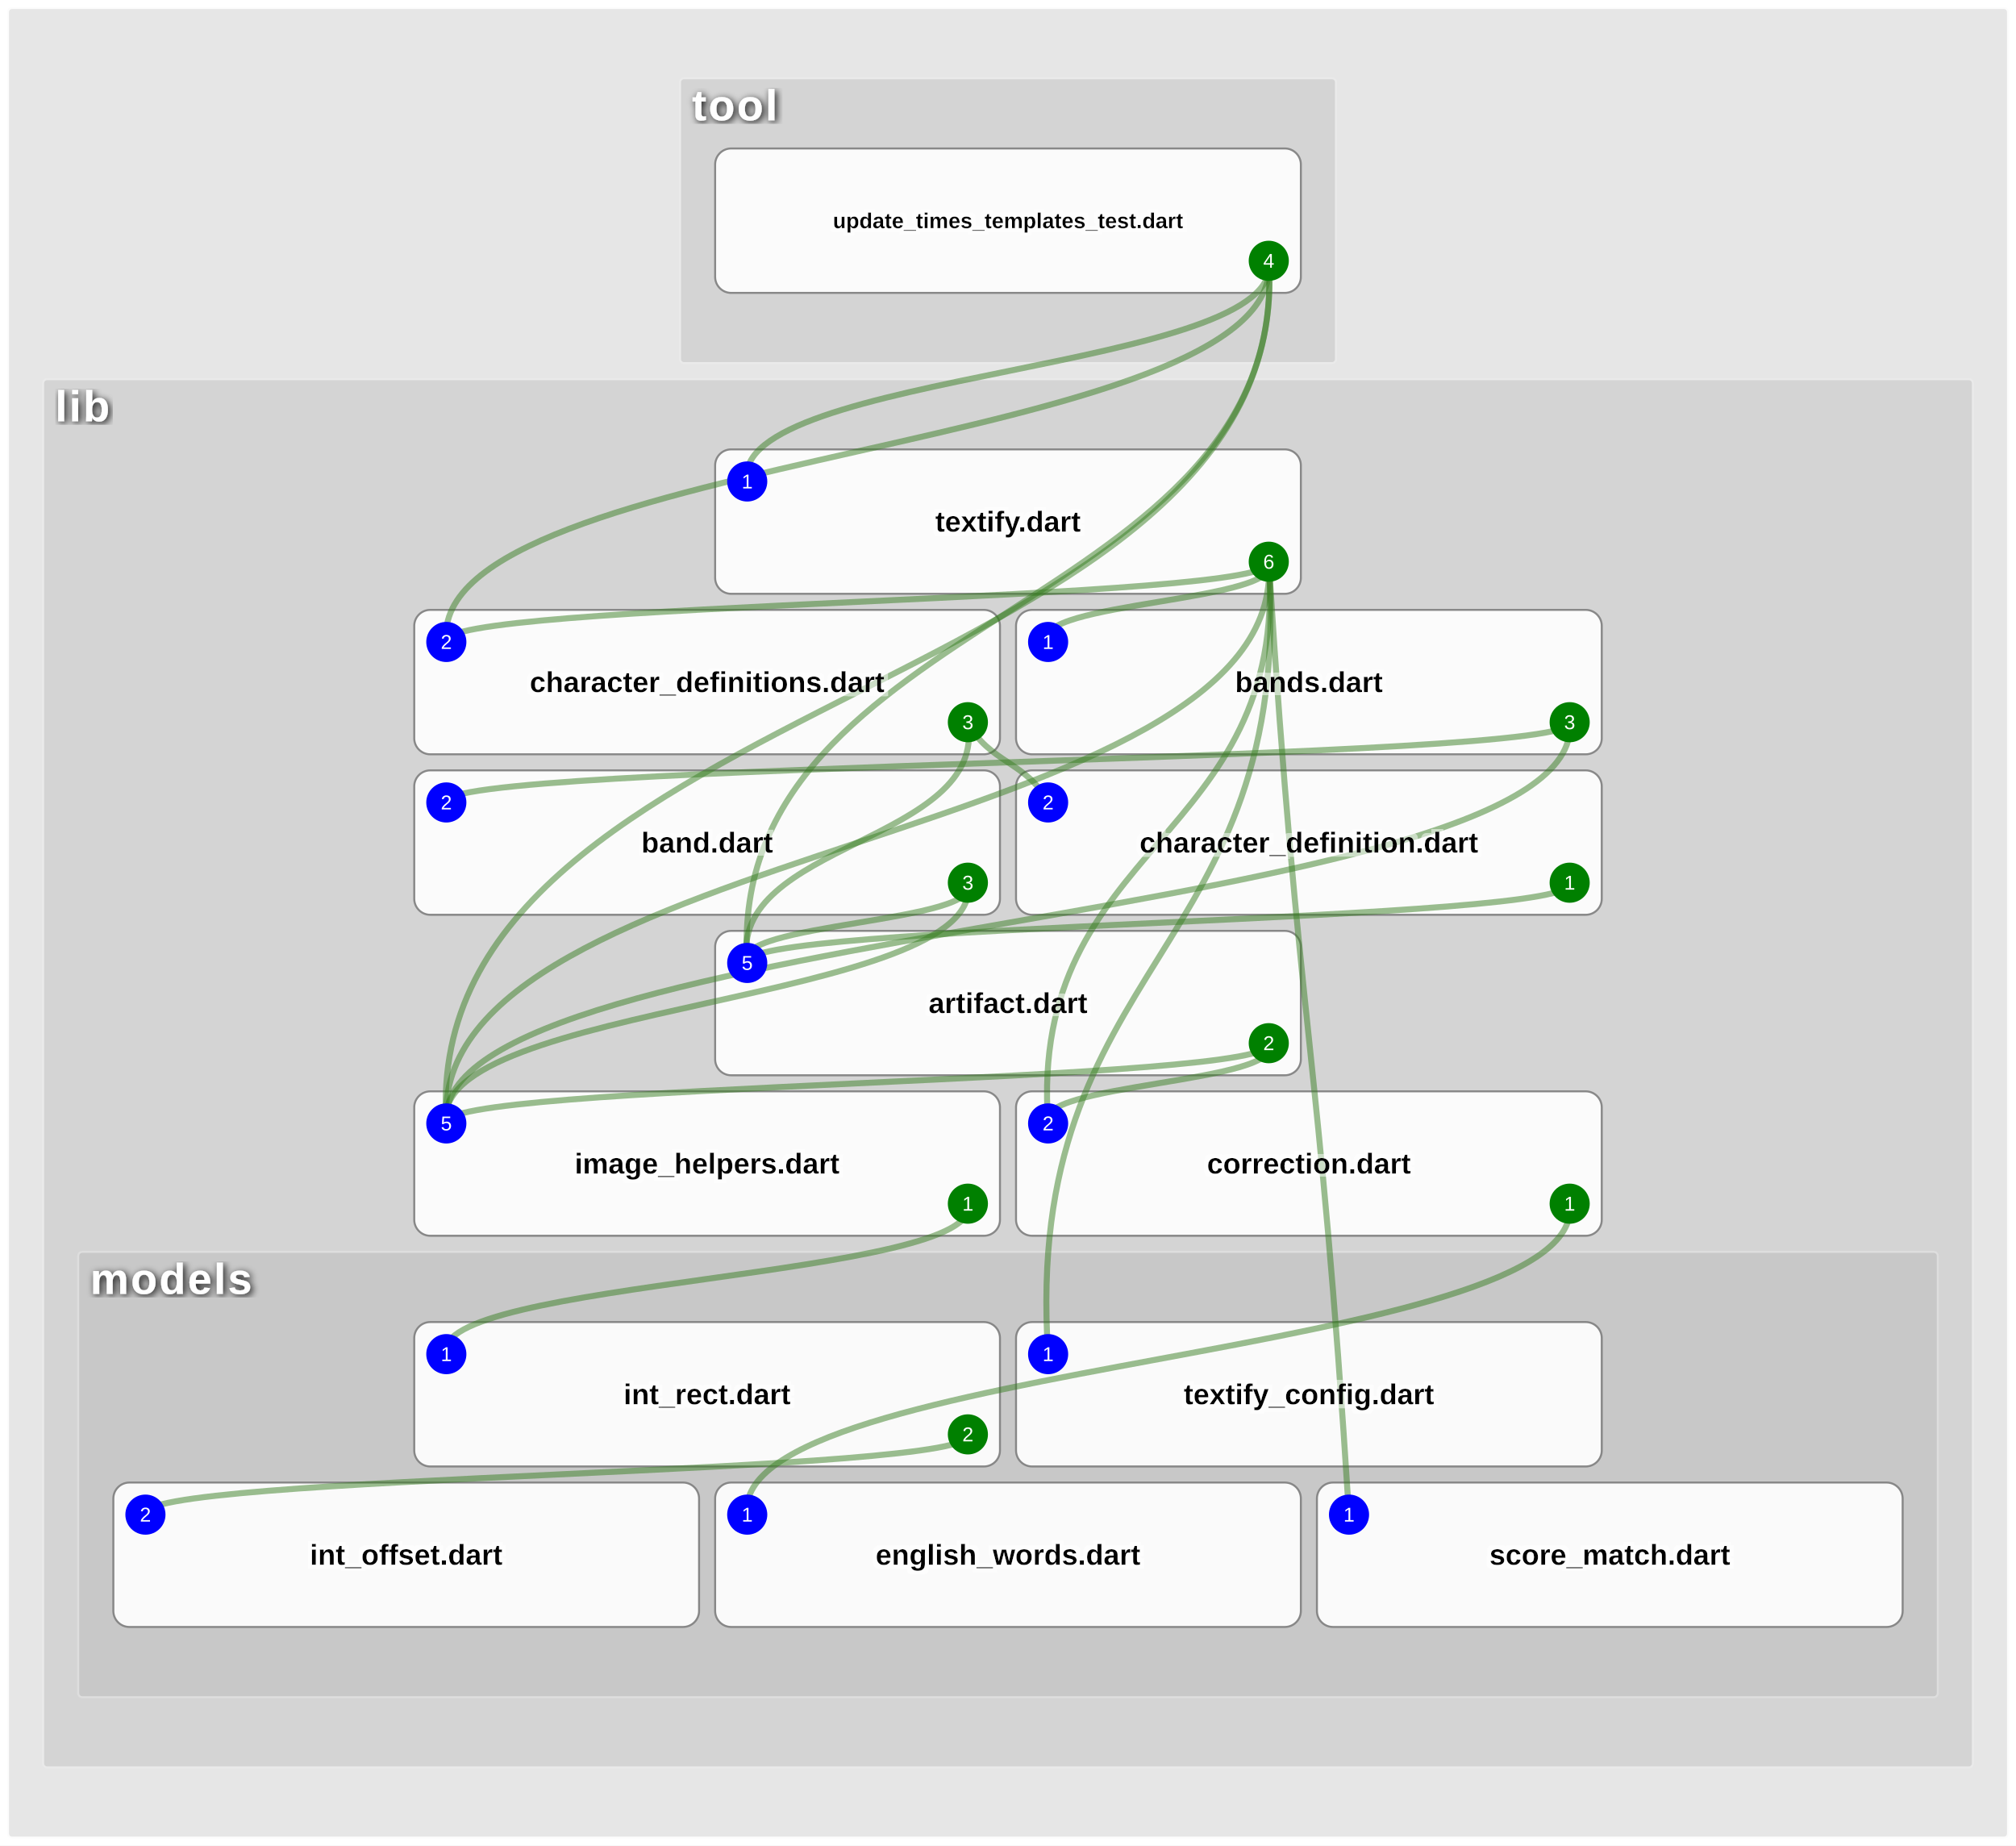
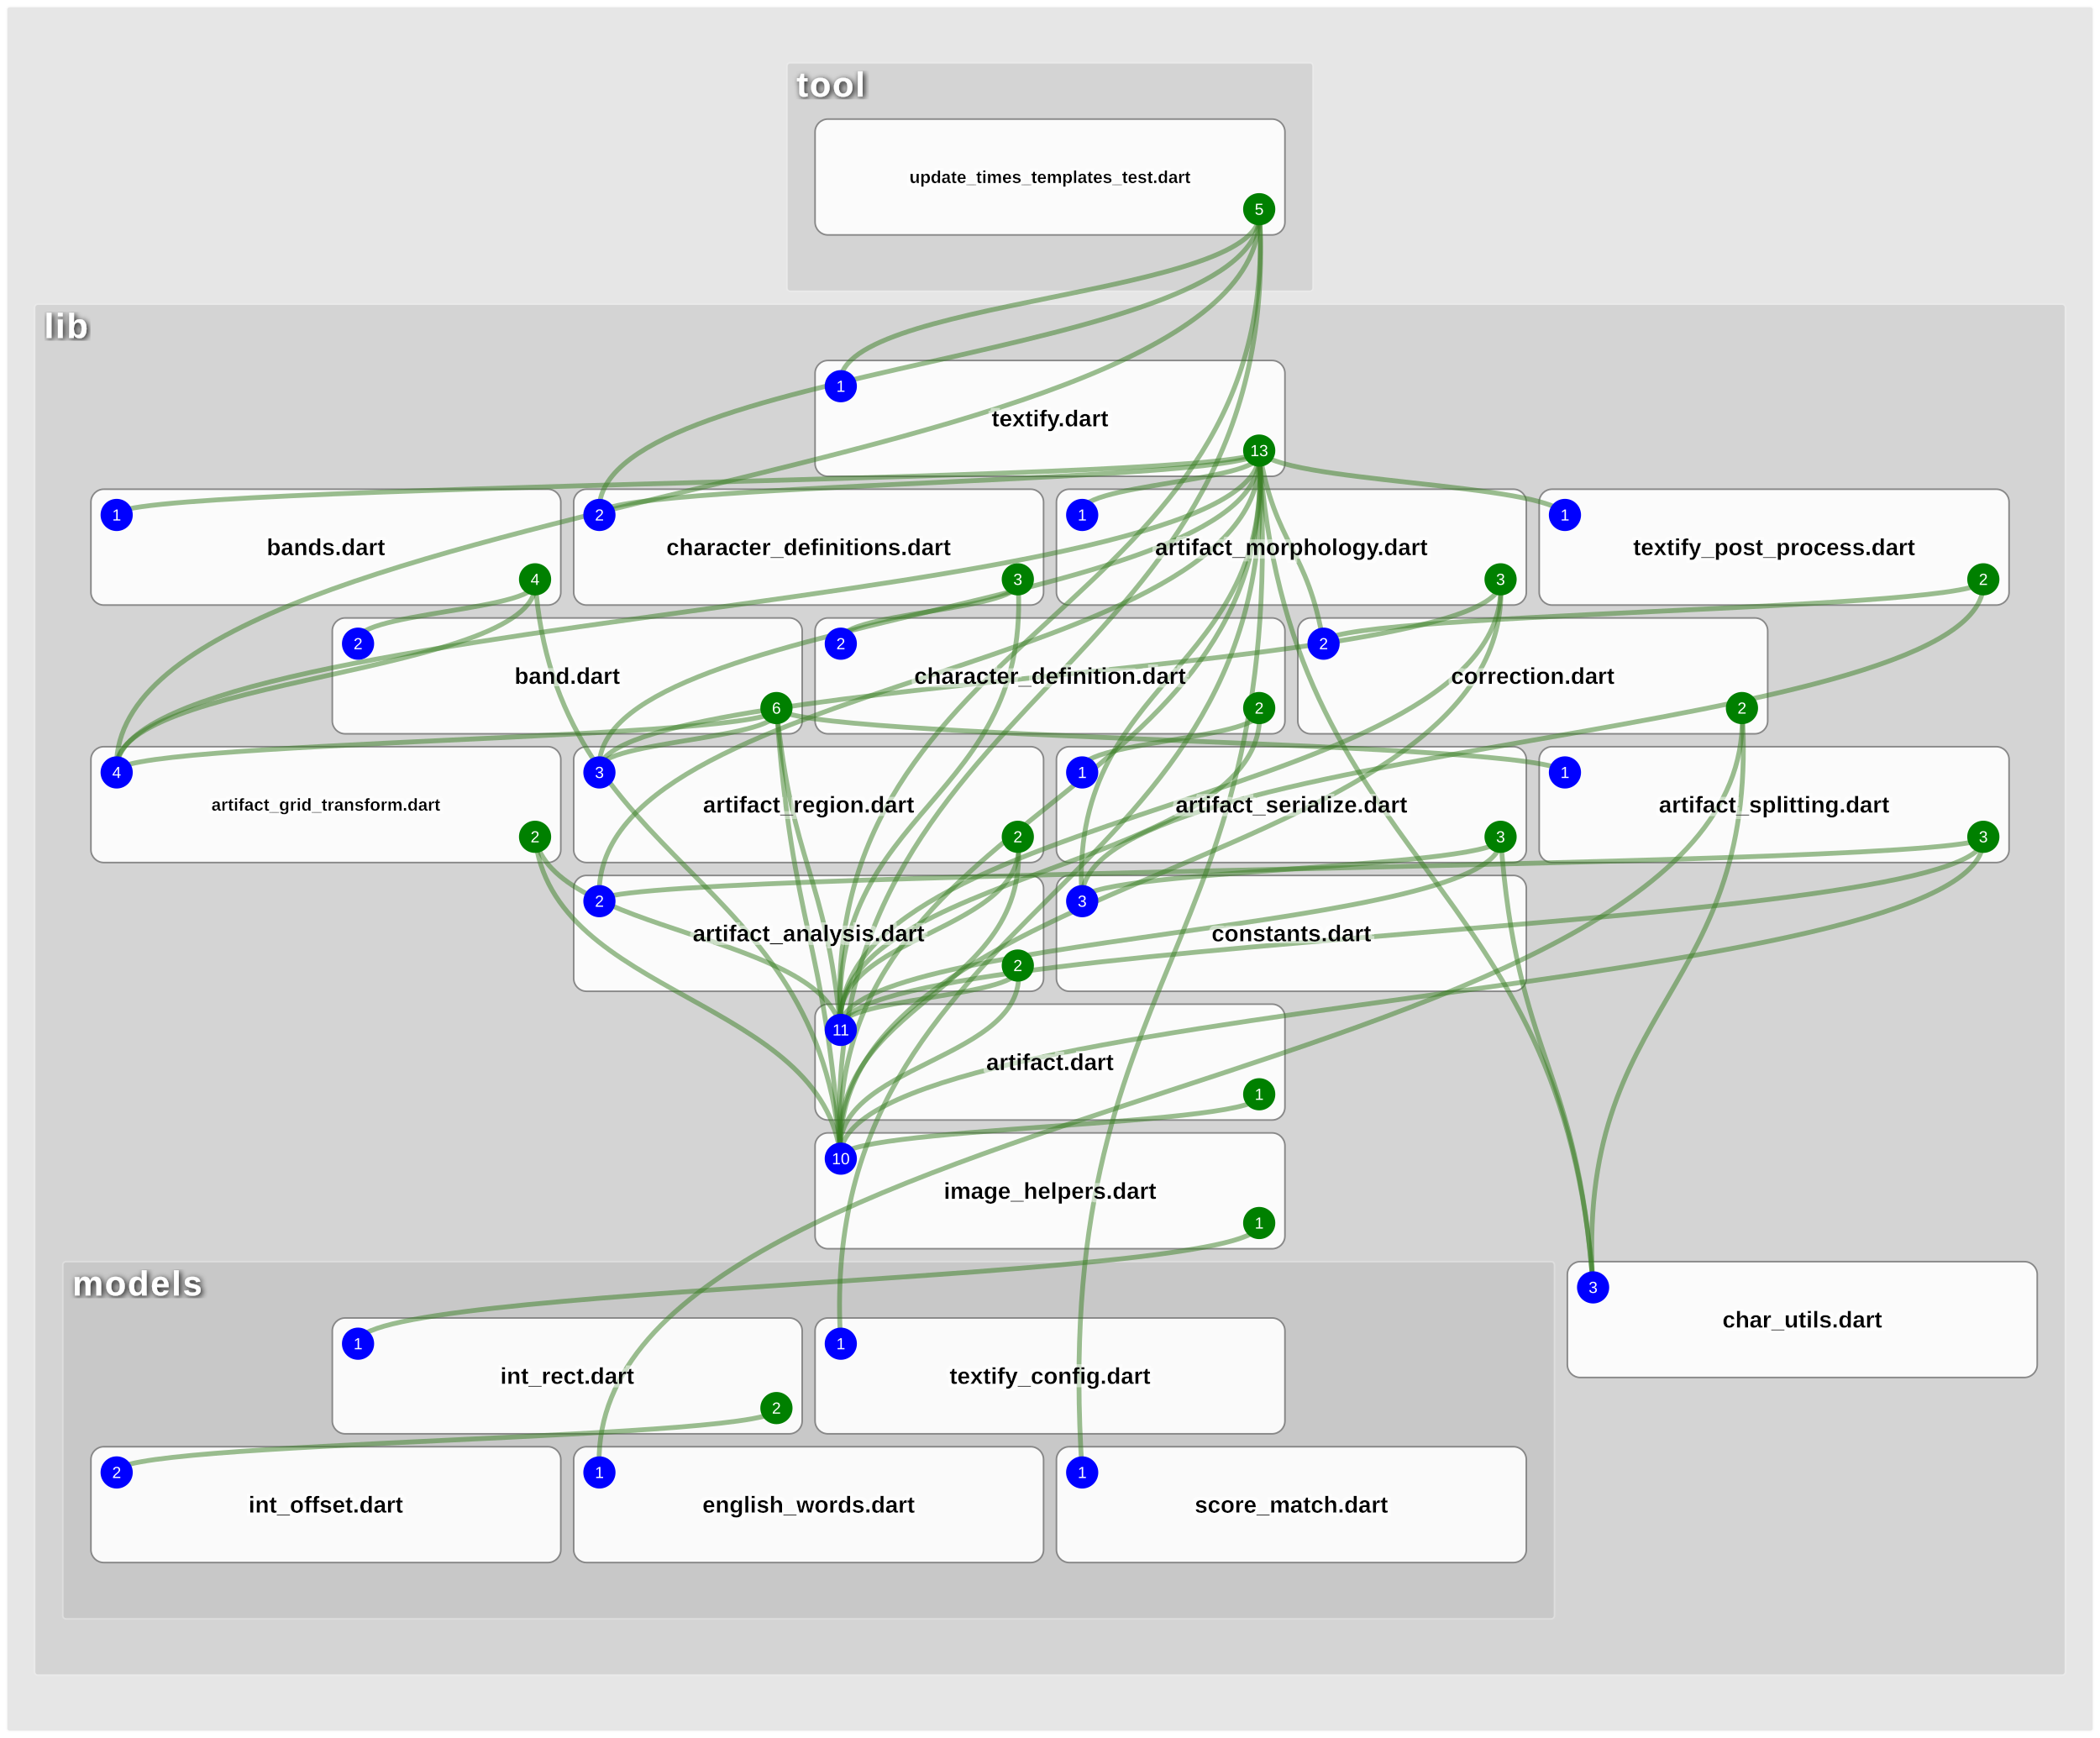
- <svg xmlns="http://www.w3.org/2000/svg" width="1005" height="920" font-family="Arial, Helvetica, sans-serif">
+ <svg xmlns="http://www.w3.org/2000/svg" width="1305" height="1080" font-family="Arial, Helvetica, sans-serif">
  <style>
    .layerRectangle {
      stroke: black;
      stroke-dasharray: 5,5;
      fill: url('#layers')
    }
    .layerText {
      fill: purple;
      font-size: 150%;
      filter: url(#outlineWhite);
    }
    .nodeFolder {
      fill: #aaaaaa;
      opacity: 0.3;
      stroke: whitesmoke;
    }
    .nodeFile {
      fill: #ffffff;
      opacity: 0.9;
      stroke: gray;
    }
    .nodeFileOrphan {
      fill: #ff6b6b !important;
      opacity: 0.9;
      stroke: gray;
    }
    .folderName {
      font-size: 180%;
      fill : white;
      font-weight: bolder;
      text-anchor: start;
      letter-spacing : 1px;
      dominant-baseline: hanging;
      filter: url(#shadow);
    }
    .nodeName {
      fill : black;
      font-weight: bold;
      text-anchor: middle;
      dominant-baseline: central;
      filter: url(#outlineWhite);
    }
    .line {
      fill : none;
      stroke: #377E22;
      stroke-width: 3;
      opacity: 0.5;
    }
    .line:hover {
      stroke-width: 6;
      opacity: 1;
    }
    .lineOrange {
      fill : none;
      stroke: #F09235;
      stroke-width: 8;
      opacity: 0.5;
    }
    .lineOrange:hover {
      stroke-width: 13;
      opacity: 1;
    }
    .lineRed {
      fill : none;
      stroke: #EB4132;
      stroke-width: 8;
      opacity: 0.5;
    }
    .lineRed:hover {
      stroke-width: 13;
      opacity: 1;
    }
</style>
  <defs id="idSvgDef">
    <linearGradient id="layers" gradientTransform="rotate(90)">
      <stop offset="0%" stop-color="#691872" stop-opacity="0.1" />
      <stop offset="100%" stop-color="#691872" stop-opacity="0.3" />
    </linearGradient>
    <filter id="shadow">
      <feGaussianBlur in="SourceAlpha" stdDeviation="2" />
      <feOffset dx="1" dy="1" result="offsetblur" />
      <feFlood flood-color="black" />
      <feComposite in2="offsetblur" operator="in" />
      <feMerge>
        <feMergeNode />
        <feMergeNode in="SourceGraphic" />
      </feMerge>
    </filter>
    <filter id="outlineWhite">
      <feMorphology in="SourceAlpha" result="DILATED" operator="dilate" radius="2" />
      <feFlood flood-color="white" flood-opacity="0.5" result="WHITE" />
      <feComposite in="WHITE" in2="DILATED" operator="in" result="OUTLINE" />
      <feMerge>
        <feMergeNode in="OUTLINE" />
        <feMergeNode in="SourceGraphic" />
      </feMerge>
    </filter>
    <filter id="outlineBlack">
      <feMorphology in="SourceAlpha" result="DILATED" operator="dilate" radius="2" />
      <feFlood flood-color="black" flood-opacity="0.5" result="BLACK" />
      <feComposite in="BLACK" in2="DILATED" operator="in" result="OUTLINE" />
      <feMerge>
        <feMergeNode in="OUTLINE" />
        <feMergeNode in="SourceGraphic" />
      </feMerge>
    </filter>
    <marker id="lineEnd" viewBox="0 -5 30 10" refX="12" orient="auto">
      <path d="M0,-16L32,0L0,16" fill="#3058FF" opacity="0.67" />
    </marker>
    <marker id="lineStart" viewBox="0 -4 8 8" refX="4" orient="auto">
      <circle cx="4" r="4" fill="#377E22" />
    </marker>
  </defs>
  <rect width="100%" height="100%" fill="white" />
  <g id="Node_">
-     <rect x="4" y="4" width="997" height="912" rx="2" ry="2" class="nodeFolder" />
+     <rect x="4" y="4" width="1297" height="1072" rx="2" ry="2" class="nodeFolder" />
    <g id="Node_lib">
-       <rect x="21.5" y="189" width="962" height="692" rx="2" ry="2" class="nodeFolder" />
+       <rect x="21.5" y="189" width="1262" height="852" rx="2" ry="2" class="nodeFolder" />
      <g id="Node_textify.dart">
-         <rect x="356.5" y="224" width="292" height="72" rx="8" ry="8" class="nodeFile" />
+         <rect x="506.5" y="224" width="292" height="72" rx="8" ry="8" class="nodeFile" />
+       </g>
+       <g id="Node_bands.dart">
+         <rect x="56.5" y="304" width="292" height="72" rx="8" ry="8" class="nodeFile" />
      </g>
      <g id="Node_character_definitions.dart">
-         <rect x="206.5" y="304" width="292" height="72" rx="8" ry="8" class="nodeFile" />
-       </g>
-       <g id="Node_bands.dart">
-         <rect x="506.5" y="304" width="292" height="72" rx="8" ry="8" class="nodeFile" />
+         <rect x="356.5" y="304" width="292" height="72" rx="8" ry="8" class="nodeFile" />
+       </g>
+       <g id="Node_artifact_morphology.dart">
+         <rect x="656.5" y="304" width="292" height="72" rx="8" ry="8" class="nodeFile" />
+       </g>
+       <g id="Node_textify_post_process.dart">
+         <rect x="956.5" y="304" width="292" height="72" rx="8" ry="8" class="nodeFile" />
      </g>
      <g id="Node_band.dart">
        <rect x="206.5" y="384" width="292" height="72" rx="8" ry="8" class="nodeFile" />
      </g>
      <g id="Node_character_definition.dart">
        <rect x="506.5" y="384" width="292" height="72" rx="8" ry="8" class="nodeFile" />
      </g>
+       <g id="Node_correction.dart">
+         <rect x="806.5" y="384" width="292" height="72" rx="8" ry="8" class="nodeFile" />
+       </g>
+       <g id="Node_artifact_grid_transform.dart">
+         <rect x="56.5" y="464" width="292" height="72" rx="8" ry="8" class="nodeFile" />
+       </g>
+       <g id="Node_artifact_region.dart">
+         <rect x="356.5" y="464" width="292" height="72" rx="8" ry="8" class="nodeFile" />
+       </g>
+       <g id="Node_artifact_serialize.dart">
+         <rect x="656.5" y="464" width="292" height="72" rx="8" ry="8" class="nodeFile" />
+       </g>
+       <g id="Node_artifact_splitting.dart">
+         <rect x="956.5" y="464" width="292" height="72" rx="8" ry="8" class="nodeFile" />
+       </g>
+       <g id="Node_artifact_analysis.dart">
+         <rect x="356.5" y="544" width="292" height="72" rx="8" ry="8" class="nodeFile" />
+       </g>
+       <g id="Node_constants.dart">
+         <rect x="656.5" y="544" width="292" height="72" rx="8" ry="8" class="nodeFile" />
+       </g>
      <g id="Node_artifact.dart">
-         <rect x="356.5" y="464" width="292" height="72" rx="8" ry="8" class="nodeFile" />
+         <rect x="506.5" y="624" width="292" height="72" rx="8" ry="8" class="nodeFile" />
      </g>
      <g id="Node_image_helpers.dart">
-         <rect x="206.5" y="544" width="292" height="72" rx="8" ry="8" class="nodeFile" />
-       </g>
-       <g id="Node_correction.dart">
-         <rect x="506.5" y="544" width="292" height="72" rx="8" ry="8" class="nodeFile" />
+         <rect x="506.5" y="704" width="292" height="72" rx="8" ry="8" class="nodeFile" />
      </g>
      <g id="Node_models">
-         <rect x="39" y="624" width="927" height="222" rx="2" ry="2" class="nodeFolder" />
+         <rect x="39" y="784" width="927" height="222" rx="2" ry="2" class="nodeFolder" />
        <g id="Node_int_rect.dart">
-           <rect x="206.5" y="659" width="292" height="72" rx="8" ry="8" class="nodeFile" />
+           <rect x="206.5" y="819" width="292" height="72" rx="8" ry="8" class="nodeFile" />
        </g>
        <g id="Node_textify_config.dart">
-           <rect x="506.5" y="659" width="292" height="72" rx="8" ry="8" class="nodeFile" />
+           <rect x="506.5" y="819" width="292" height="72" rx="8" ry="8" class="nodeFile" />
        </g>
        <g id="Node_int_offset.dart">
-           <rect x="56.5" y="739" width="292" height="72" rx="8" ry="8" class="nodeFile" />
+           <rect x="56.5" y="899" width="292" height="72" rx="8" ry="8" class="nodeFile" />
        </g>
        <g id="Node_english_words.dart">
-           <rect x="356.5" y="739" width="292" height="72" rx="8" ry="8" class="nodeFile" />
+           <rect x="356.5" y="899" width="292" height="72" rx="8" ry="8" class="nodeFile" />
        </g>
        <g id="Node_score_match.dart">
-           <rect x="656.5" y="739" width="292" height="72" rx="8" ry="8" class="nodeFile" />
-         </g>
+           <rect x="656.5" y="899" width="292" height="72" rx="8" ry="8" class="nodeFile" />
+         </g>
+       </g>
+       <g id="Node_char_utils.dart">
+         <rect x="974" y="784" width="292" height="72" rx="8" ry="8" class="nodeFile" />
      </g>
    </g>
    <g id="Node_tool">
-       <rect x="339" y="39" width="327" height="142" rx="2" ry="2" class="nodeFolder" />
+       <rect x="489" y="39" width="327" height="142" rx="2" ry="2" class="nodeFolder" />
      <g id="Node_update_times_templates_test.dart">
-         <rect x="356.5" y="74" width="292" height="72" rx="8" ry="8" class="nodeFile" />
+         <rect x="506.5" y="74" width="292" height="72" rx="8" ry="8" class="nodeFile" />
      </g>
    </g>
  </g>
  <g id="Edges">
-     <path d="M632.5 520 C 642.5 540,512.5 540, 522.5 560" fill="none" class="line">
-       </path>
-     <path d="M632.5 520 C 642.5 540,212.5 540, 222.5 560" fill="none" class="line">
+     <path d="M632.5 600 C 642.5 620,512.5 620, 522.5 640" fill="none" class="line">
+       </path>
+     <path d="M632.5 600 C 642.5 660,512.5 660, 522.5 720" fill="none" class="line">
+       </path>
+     <path d="M332.5 520 C 342.5 580,512.5 580, 522.5 640" fill="none" class="line">
+       </path>
+     <path d="M332.5 520 C 342.5 620,512.5 620, 522.5 720" fill="none" class="line">
+       </path>
+     <path d="M932.5 360 C 942.5 420,362.5 420, 372.5 480" fill="none" class="line">
+       </path>
+     <path d="M932.5 360 C 942.5 500,512.5 500, 522.5 640" fill="none" class="line">
+       </path>
+     <path d="M932.5 360 C 944.5 540,510.5 540, 522.5 720" fill="none" class="line">
+       </path>
+     <path d="M632.5 520 C 642.5 580,512.5 580, 522.5 640" fill="none" class="line">
+       </path>
+     <path d="M632.5 520 C 642.5 620,512.5 620, 522.5 720" fill="none" class="line">
+       </path>
+     <path d="M932.5 520 C 942.5 580,512.5 580, 522.5 640" fill="none" class="line">
+       </path>
+     <path d="M932.5 520 C 942.5 660,980 660, 990 800" fill="none" class="line">
+       </path>
+     <path d="M932.5 520 C 942.5 540,662.5 540, 672.5 560" fill="none" class="line">
+       </path>
+     <path d="M1232.5 520 C 1242.5 540,362.5 540, 372.5 560" fill="none" class="line">
+       </path>
+     <path d="M1232.5 520 C 1242.5 580,512.5 580, 522.5 640" fill="none" class="line">
+       </path>
+     <path d="M1232.5 520 C 1242.5 620,512.5 620, 522.5 720" fill="none" class="line">
+       </path>
+     <path d="M782.5 680 C 792.5 700,512.5 700, 522.5 720" fill="none" class="line">
+       </path>
+     <path d="M482.5 440 C 492.5 460,62.5 460, 72.5 480" fill="none" class="line">
      </path>
    <path d="M482.5 440 C 492.5 460,362.5 460, 372.5 480" fill="none" class="line">
      </path>
-     <path d="M482.5 440 C 492.5 500,212.5 500, 222.5 560" fill="none" class="line">
-       </path>
-     <path d="M782.5 360 C 792.5 380,212.5 380, 222.5 400" fill="none" class="line">
-       </path>
-     <path d="M782.5 360 C 792.5 460,212.5 460, 222.5 560" fill="none" class="line">
-       </path>
-     <path d="M782.5 440 C 792.5 460,362.5 460, 372.5 480" fill="none" class="line">
-       </path>
-     <path d="M482.5 360 C 492.5 420,362.5 420, 372.5 480" fill="none" class="line">
-       </path>
-     <path d="M482.5 360 C 492.5 380,512.5 380, 522.5 400" fill="none" class="line">
-       </path>
-     <path d="M782.5 600 C 792.5 677,362.5 678, 372.5 755" fill="none" class="line">
-       </path>
-     <path d="M482.5 600 C 492.5 637,212.5 638, 222.5 675" fill="none" class="line">
-       </path>
-     <path d="M482.5 715 C 492.5 735,62.5 735, 72.5 755" fill="none" class="line">
-       </path>
-     <path d="M632.5 280 C 642.5 300,512.5 300, 522.5 320" fill="none" class="line">
-       </path>
-     <path d="M632.5 280 C 642.5 300,212.5 300, 222.5 320" fill="none" class="line">
-       </path>
-     <path d="M632.5 280 C 642.5 420,512.5 420, 522.5 560" fill="none" class="line">
-       </path>
-     <path d="M632.5 280 C 642.5 420,212.5 420, 222.5 560" fill="none" class="line">
-       </path>
-     <path d="M632.5 280 C 647.5 517,657.5 518, 672.5 755" fill="none" class="line">
-       </path>
-     <path d="M632.5 280 C 645.5 477,509.5 478, 522.5 675" fill="none" class="line">
-       </path>
-     <path d="M632.5 130 C 643.5 305,361.5 305, 372.5 480" fill="none" class="line">
-       </path>
-     <path d="M632.5 130 C 642.5 225,212.5 225, 222.5 320" fill="none" class="line">
-       </path>
-     <path d="M632.5 130 C 646.5 345,208.5 345, 222.5 560" fill="none" class="line">
-       </path>
-     <path d="M632.5 130 C 642.5 185,362.5 185, 372.5 240" fill="none" class="line">
+     <path d="M482.5 440 C 492.5 460,962.5 460, 972.5 480" fill="none" class="line">
+       </path>
+     <path d="M482.5 440 C 492.5 540,512.5 540, 522.5 640" fill="none" class="line">
+       </path>
+     <path d="M482.5 440 C 492.5 580,512.5 580, 522.5 720" fill="none" class="line">
+       </path>
+     <path d="M332.5 360 C 342.5 420,62.5 420, 72.5 480" fill="none" class="line">
+       </path>
+     <path d="M332.5 360 C 342.5 380,212.5 380, 222.5 400" fill="none" class="line">
+       </path>
+     <path d="M332.5 360 C 344.5 540,510.5 540, 522.5 720" fill="none" class="line">
+       </path>
+     <path d="M782.5 440 C 792.5 460,662.5 460, 672.5 480" fill="none" class="line">
+       </path>
+     <path d="M782.5 440 C 792.5 540,512.5 540, 522.5 640" fill="none" class="line">
+       </path>
+     <path d="M632.5 360 C 642.5 500,512.5 500, 522.5 640" fill="none" class="line">
+       </path>
+     <path d="M632.5 360 C 642.5 380,512.5 380, 522.5 400" fill="none" class="line">
+       </path>
+     <path d="M1082.5 440 C 1094.5 620,978 620, 990 800" fill="none" class="line">
+       </path>
+     <path d="M1082.5 440 C 1097.5 677,357.5 678, 372.5 915" fill="none" class="line">
+       </path>
+     <path d="M782.5 760 C 792.5 797,212.5 798, 222.5 835" fill="none" class="line">
+       </path>
+     <path d="M482.5 875 C 492.5 895,62.5 895, 72.5 915" fill="none" class="line">
+       </path>
+     <path d="M1232.5 360 C 1242.5 460,662.5 460, 672.5 560" fill="none" class="line">
+       </path>
+     <path d="M1232.5 360 C 1242.5 380,812.5 380, 822.5 400" fill="none" class="line">
+       </path>
+     <path d="M782.5 280 C 792.5 420,362.5 420, 372.5 560" fill="none" class="line">
+       </path>
+     <path d="M782.5 280 C 792.5 380,62.5 380, 72.5 480" fill="none" class="line">
+       </path>
+     <path d="M782.5 280 C 792.5 300,662.5 300, 672.5 320" fill="none" class="line">
+       </path>
+     <path d="M782.5 280 C 792.5 380,362.5 380, 372.5 480" fill="none" class="line">
+       </path>
+     <path d="M782.5 280 C 792.5 300,62.5 300, 72.5 320" fill="none" class="line">
+       </path>
+     <path d="M782.5 280 C 799.5 540,973 540, 990 800" fill="none" class="line">
+       </path>
+     <path d="M782.5 280 C 792.5 300,362.5 300, 372.5 320" fill="none" class="line">
+       </path>
+     <path d="M782.5 280 C 792.5 420,662.5 420, 672.5 560" fill="none" class="line">
+       </path>
+     <path d="M782.5 280 C 792.5 340,812.5 340, 822.5 400" fill="none" class="line">
+       </path>
+     <path d="M782.5 280 C 796.5 500,508.5 500, 522.5 720" fill="none" class="line">
+       </path>
+     <path d="M782.5 280 C 803.5 597,651.5 598, 672.5 915" fill="none" class="line">
+       </path>
+     <path d="M782.5 280 C 800.5 557,504.5 558, 522.5 835" fill="none" class="line">
+       </path>
+     <path d="M782.5 280 C 792.5 300,962.5 300, 972.5 320" fill="none" class="line">
+       </path>
+     <path d="M782.5 130 C 793.5 305,61.5 305, 72.5 480" fill="none" class="line">
+       </path>
+     <path d="M782.5 130 C 799.5 385,505.5 385, 522.5 640" fill="none" class="line">
+       </path>
+     <path d="M782.5 130 C 792.5 225,362.5 225, 372.5 320" fill="none" class="line">
+       </path>
+     <path d="M782.5 130 C 801.5 425,503.5 425, 522.5 720" fill="none" class="line">
+       </path>
+     <path d="M782.5 130 C 792.5 185,512.5 185, 522.5 240" fill="none" class="line">
      </path>
  </g>
  <g id="Counters_">
    <g id="Counters_lib">
      <g id="Counters_textify.dart">
        <g>
-           <circle cx="632.5" cy="280" r="10" fill="green" />
-           <text x="632.5" y="280" fill="white" font-size="10" text-anchor="middle" dominant-baseline="central">6</text>
-         </g>
-         <g>
-           <circle cx="372.5" cy="240" r="10" fill="blue" />
-           <text x="372.5" y="240" fill="white" font-size="10" text-anchor="middle" dominant-baseline="central">1</text>
+           <circle cx="782.5" cy="280" r="10" fill="green" />
+           <text x="782.5" y="280" fill="white" font-size="10" text-anchor="middle" dominant-baseline="central">13</text>
+         </g>
+         <g>
+           <circle cx="522.5" cy="240" r="10" fill="blue" />
+           <text x="522.5" y="240" fill="white" font-size="10" text-anchor="middle" dominant-baseline="central">1</text>
+         </g>
+       </g>
+       <g id="Counters_bands.dart">
+         <g>
+           <circle cx="332.5" cy="360" r="10" fill="green" />
+           <text x="332.5" y="360" fill="white" font-size="10" text-anchor="middle" dominant-baseline="central">4</text>
+         </g>
+         <g>
+           <circle cx="72.5" cy="320" r="10" fill="blue" />
+           <text x="72.5" y="320" fill="white" font-size="10" text-anchor="middle" dominant-baseline="central">1</text>
        </g>
      </g>
      <g id="Counters_character_definitions.dart">
        <g>
-           <circle cx="482.5" cy="360" r="10" fill="green" />
-           <text x="482.5" y="360" fill="white" font-size="10" text-anchor="middle" dominant-baseline="central">3</text>
-         </g>
-         <g>
-           <circle cx="222.5" cy="320" r="10" fill="blue" />
-           <text x="222.5" y="320" fill="white" font-size="10" text-anchor="middle" dominant-baseline="central">2</text>
-         </g>
-       </g>
-       <g id="Counters_bands.dart">
-         <g>
-           <circle cx="782.5" cy="360" r="10" fill="green" />
-           <text x="782.5" y="360" fill="white" font-size="10" text-anchor="middle" dominant-baseline="central">3</text>
-         </g>
-         <g>
-           <circle cx="522.5" cy="320" r="10" fill="blue" />
-           <text x="522.5" y="320" fill="white" font-size="10" text-anchor="middle" dominant-baseline="central">1</text>
+           <circle cx="632.5" cy="360" r="10" fill="green" />
+           <text x="632.5" y="360" fill="white" font-size="10" text-anchor="middle" dominant-baseline="central">3</text>
+         </g>
+         <g>
+           <circle cx="372.5" cy="320" r="10" fill="blue" />
+           <text x="372.5" y="320" fill="white" font-size="10" text-anchor="middle" dominant-baseline="central">2</text>
+         </g>
+       </g>
+       <g id="Counters_artifact_morphology.dart">
+         <g>
+           <circle cx="932.5" cy="360" r="10" fill="green" />
+           <text x="932.5" y="360" fill="white" font-size="10" text-anchor="middle" dominant-baseline="central">3</text>
+         </g>
+         <g>
+           <circle cx="672.5" cy="320" r="10" fill="blue" />
+           <text x="672.5" y="320" fill="white" font-size="10" text-anchor="middle" dominant-baseline="central">1</text>
+         </g>
+       </g>
+       <g id="Counters_textify_post_process.dart">
+         <g>
+           <circle cx="1232.5" cy="360" r="10" fill="green" />
+           <text x="1232.5" y="360" fill="white" font-size="10" text-anchor="middle" dominant-baseline="central">2</text>
+         </g>
+         <g>
+           <circle cx="972.5" cy="320" r="10" fill="blue" />
+           <text x="972.5" y="320" fill="white" font-size="10" text-anchor="middle" dominant-baseline="central">1</text>
        </g>
      </g>
      <g id="Counters_band.dart">
        <g>
          <circle cx="482.5" cy="440" r="10" fill="green" />
-           <text x="482.5" y="440" fill="white" font-size="10" text-anchor="middle" dominant-baseline="central">3</text>
+           <text x="482.5" y="440" fill="white" font-size="10" text-anchor="middle" dominant-baseline="central">6</text>
        </g>
        <g>
          <circle cx="222.5" cy="400" r="10" fill="blue" />
          <text x="222.5" y="400" fill="white" font-size="10" text-anchor="middle" dominant-baseline="central">2</text>
        </g>
      </g>
      <g id="Counters_character_definition.dart">
        <g>
          <circle cx="782.5" cy="440" r="10" fill="green" />
-           <text x="782.5" y="440" fill="white" font-size="10" text-anchor="middle" dominant-baseline="central">1</text>
+           <text x="782.5" y="440" fill="white" font-size="10" text-anchor="middle" dominant-baseline="central">2</text>
        </g>
        <g>
          <circle cx="522.5" cy="400" r="10" fill="blue" />
          <text x="522.5" y="400" fill="white" font-size="10" text-anchor="middle" dominant-baseline="central">2</text>
        </g>
      </g>
-       <g id="Counters_artifact.dart">
+       <g id="Counters_correction.dart">
+         <g>
+           <circle cx="1082.5" cy="440" r="10" fill="green" />
+           <text x="1082.5" y="440" fill="white" font-size="10" text-anchor="middle" dominant-baseline="central">2</text>
+         </g>
+         <g>
+           <circle cx="822.5" cy="400" r="10" fill="blue" />
+           <text x="822.5" y="400" fill="white" font-size="10" text-anchor="middle" dominant-baseline="central">2</text>
+         </g>
+       </g>
+       <g id="Counters_artifact_grid_transform.dart">
+         <g>
+           <circle cx="332.5" cy="520" r="10" fill="green" />
+           <text x="332.5" y="520" fill="white" font-size="10" text-anchor="middle" dominant-baseline="central">2</text>
+         </g>
+         <g>
+           <circle cx="72.5" cy="480" r="10" fill="blue" />
+           <text x="72.5" y="480" fill="white" font-size="10" text-anchor="middle" dominant-baseline="central">4</text>
+         </g>
+       </g>
+       <g id="Counters_artifact_region.dart">
        <g>
          <circle cx="632.5" cy="520" r="10" fill="green" />
          <text x="632.5" y="520" fill="white" font-size="10" text-anchor="middle" dominant-baseline="central">2</text>
        </g>
        <g>
          <circle cx="372.5" cy="480" r="10" fill="blue" />
-           <text x="372.5" y="480" fill="white" font-size="10" text-anchor="middle" dominant-baseline="central">5</text>
+           <text x="372.5" y="480" fill="white" font-size="10" text-anchor="middle" dominant-baseline="central">3</text>
+         </g>
+       </g>
+       <g id="Counters_artifact_serialize.dart">
+         <g>
+           <circle cx="932.5" cy="520" r="10" fill="green" />
+           <text x="932.5" y="520" fill="white" font-size="10" text-anchor="middle" dominant-baseline="central">3</text>
+         </g>
+         <g>
+           <circle cx="672.5" cy="480" r="10" fill="blue" />
+           <text x="672.5" y="480" fill="white" font-size="10" text-anchor="middle" dominant-baseline="central">1</text>
+         </g>
+       </g>
+       <g id="Counters_artifact_splitting.dart">
+         <g>
+           <circle cx="1232.5" cy="520" r="10" fill="green" />
+           <text x="1232.5" y="520" fill="white" font-size="10" text-anchor="middle" dominant-baseline="central">3</text>
+         </g>
+         <g>
+           <circle cx="972.5" cy="480" r="10" fill="blue" />
+           <text x="972.5" y="480" fill="white" font-size="10" text-anchor="middle" dominant-baseline="central">1</text>
+         </g>
+       </g>
+       <g id="Counters_artifact_analysis.dart">
+         <g>
+           <circle cx="632.5" cy="600" r="10" fill="green" />
+           <text x="632.5" y="600" fill="white" font-size="10" text-anchor="middle" dominant-baseline="central">2</text>
+         </g>
+         <g>
+           <circle cx="372.5" cy="560" r="10" fill="blue" />
+           <text x="372.5" y="560" fill="white" font-size="10" text-anchor="middle" dominant-baseline="central">2</text>
+         </g>
+       </g>
+       <g id="Counters_constants.dart">
+         <g>
+           <circle cx="672.5" cy="560" r="10" fill="blue" />
+           <text x="672.5" y="560" fill="white" font-size="10" text-anchor="middle" dominant-baseline="central">3</text>
+         </g>
+       </g>
+       <g id="Counters_artifact.dart">
+         <g>
+           <circle cx="782.5" cy="680" r="10" fill="green" />
+           <text x="782.5" y="680" fill="white" font-size="10" text-anchor="middle" dominant-baseline="central">1</text>
+         </g>
+         <g>
+           <circle cx="522.5" cy="640" r="10" fill="blue" />
+           <text x="522.5" y="640" fill="white" font-size="10" text-anchor="middle" dominant-baseline="central">11</text>
        </g>
      </g>
      <g id="Counters_image_helpers.dart">
        <g>
-           <circle cx="482.5" cy="600" r="10" fill="green" />
-           <text x="482.5" y="600" fill="white" font-size="10" text-anchor="middle" dominant-baseline="central">1</text>
-         </g>
-         <g>
-           <circle cx="222.5" cy="560" r="10" fill="blue" />
-           <text x="222.5" y="560" fill="white" font-size="10" text-anchor="middle" dominant-baseline="central">5</text>
-         </g>
-       </g>
-       <g id="Counters_correction.dart">
-         <g>
-           <circle cx="782.5" cy="600" r="10" fill="green" />
-           <text x="782.5" y="600" fill="white" font-size="10" text-anchor="middle" dominant-baseline="central">1</text>
-         </g>
-         <g>
-           <circle cx="522.5" cy="560" r="10" fill="blue" />
-           <text x="522.5" y="560" fill="white" font-size="10" text-anchor="middle" dominant-baseline="central">2</text>
+           <circle cx="782.5" cy="760" r="10" fill="green" />
+           <text x="782.5" y="760" fill="white" font-size="10" text-anchor="middle" dominant-baseline="central">1</text>
+         </g>
+         <g>
+           <circle cx="522.5" cy="720" r="10" fill="blue" />
+           <text x="522.5" y="720" fill="white" font-size="10" text-anchor="middle" dominant-baseline="central">10</text>
        </g>
      </g>
      <g id="Counters_models">
        <g id="Counters_int_rect.dart">
          <g>
-             <circle cx="482.5" cy="715" r="10" fill="green" />
-             <text x="482.5" y="715" fill="white" font-size="10" text-anchor="middle" dominant-baseline="central">2</text>
+             <circle cx="482.5" cy="875" r="10" fill="green" />
+             <text x="482.5" y="875" fill="white" font-size="10" text-anchor="middle" dominant-baseline="central">2</text>
          </g>
          <g>
-             <circle cx="222.5" cy="675" r="10" fill="blue" />
-             <text x="222.5" y="675" fill="white" font-size="10" text-anchor="middle" dominant-baseline="central">1</text>
+             <circle cx="222.5" cy="835" r="10" fill="blue" />
+             <text x="222.5" y="835" fill="white" font-size="10" text-anchor="middle" dominant-baseline="central">1</text>
          </g>
        </g>
        <g id="Counters_textify_config.dart">
          <g>
-             <circle cx="522.5" cy="675" r="10" fill="blue" />
-             <text x="522.5" y="675" fill="white" font-size="10" text-anchor="middle" dominant-baseline="central">1</text>
+             <circle cx="522.5" cy="835" r="10" fill="blue" />
+             <text x="522.5" y="835" fill="white" font-size="10" text-anchor="middle" dominant-baseline="central">1</text>
          </g>
        </g>
        <g id="Counters_int_offset.dart">
          <g>
-             <circle cx="72.5" cy="755" r="10" fill="blue" />
-             <text x="72.5" y="755" fill="white" font-size="10" text-anchor="middle" dominant-baseline="central">2</text>
+             <circle cx="72.5" cy="915" r="10" fill="blue" />
+             <text x="72.5" y="915" fill="white" font-size="10" text-anchor="middle" dominant-baseline="central">2</text>
          </g>
        </g>
        <g id="Counters_english_words.dart">
          <g>
-             <circle cx="372.5" cy="755" r="10" fill="blue" />
-             <text x="372.5" y="755" fill="white" font-size="10" text-anchor="middle" dominant-baseline="central">1</text>
+             <circle cx="372.5" cy="915" r="10" fill="blue" />
+             <text x="372.5" y="915" fill="white" font-size="10" text-anchor="middle" dominant-baseline="central">1</text>
          </g>
        </g>
        <g id="Counters_score_match.dart">
          <g>
-             <circle cx="672.5" cy="755" r="10" fill="blue" />
-             <text x="672.5" y="755" fill="white" font-size="10" text-anchor="middle" dominant-baseline="central">1</text>
+             <circle cx="672.5" cy="915" r="10" fill="blue" />
+             <text x="672.5" y="915" fill="white" font-size="10" text-anchor="middle" dominant-baseline="central">1</text>
          </g>
+         </g>
+       </g>
+       <g id="Counters_char_utils.dart">
+         <g>
+           <circle cx="990" cy="800" r="10" fill="blue" />
+           <text x="990" y="800" fill="white" font-size="10" text-anchor="middle" dominant-baseline="central">3</text>
        </g>
      </g>
    </g>
    <g id="Counters_tool">
      <g id="Counters_update_times_templates_test.dart">
        <g>
-           <circle cx="632.5" cy="130" r="10" fill="green" />
-           <text x="632.5" y="130" fill="white" font-size="10" text-anchor="middle" dominant-baseline="central">4</text>
+           <circle cx="782.5" cy="130" r="10" fill="green" />
+           <text x="782.5" y="130" fill="white" font-size="10" text-anchor="middle" dominant-baseline="central">5</text>
        </g>
      </g>
    </g>
  </g>
  <g id="Labels_">
    <text class="folderName" x="10" y="10">
    </text>
    <g id="Labels_lib">
      <text class="folderName" x="27.5" y="195">lib</text>
      <g id="Labels_textify.dart">
-         <text class="nodeName" x="502.5" y="260" font-size="120%">textify.dart</text>
+         <text class="nodeName" x="652.5" y="260" font-size="120%">textify.dart</text>
+       </g>
+       <g id="Labels_bands.dart">
+         <text class="nodeName" x="202.5" y="340" font-size="120%">bands.dart</text>
      </g>
      <g id="Labels_character_definitions.dart">
-         <text class="nodeName" x="352.5" y="340" font-size="120%">character_definitions.dart</text>
-       </g>
-       <g id="Labels_bands.dart">
-         <text class="nodeName" x="652.5" y="340" font-size="120%">bands.dart</text>
+         <text class="nodeName" x="502.5" y="340" font-size="120%">character_definitions.dart</text>
+       </g>
+       <g id="Labels_artifact_morphology.dart">
+         <text class="nodeName" x="802.5" y="340" font-size="120%">artifact_morphology.dart</text>
+       </g>
+       <g id="Labels_textify_post_process.dart">
+         <text class="nodeName" x="1102.5" y="340" font-size="120%">textify_post_process.dart</text>
      </g>
      <g id="Labels_band.dart">
        <text class="nodeName" x="352.5" y="420" font-size="120%">band.dart</text>
      </g>
      <g id="Labels_character_definition.dart">
        <text class="nodeName" x="652.5" y="420" font-size="120%">character_definition.dart</text>
      </g>
+       <g id="Labels_correction.dart">
+         <text class="nodeName" x="952.5" y="420" font-size="120%">correction.dart</text>
+       </g>
+       <g id="Labels_artifact_grid_transform.dart">
+         <text class="nodeName" x="202.5" y="500" font-size="90%">artifact_grid_transform.dart</text>
+       </g>
+       <g id="Labels_artifact_region.dart">
+         <text class="nodeName" x="502.5" y="500" font-size="120%">artifact_region.dart</text>
+       </g>
+       <g id="Labels_artifact_serialize.dart">
+         <text class="nodeName" x="802.5" y="500" font-size="120%">artifact_serialize.dart</text>
+       </g>
+       <g id="Labels_artifact_splitting.dart">
+         <text class="nodeName" x="1102.5" y="500" font-size="120%">artifact_splitting.dart</text>
+       </g>
+       <g id="Labels_artifact_analysis.dart">
+         <text class="nodeName" x="502.5" y="580" font-size="120%">artifact_analysis.dart</text>
+       </g>
+       <g id="Labels_constants.dart">
+         <text class="nodeName" x="802.5" y="580" font-size="120%">constants.dart</text>
+       </g>
      <g id="Labels_artifact.dart">
-         <text class="nodeName" x="502.5" y="500" font-size="120%">artifact.dart</text>
+         <text class="nodeName" x="652.5" y="660" font-size="120%">artifact.dart</text>
      </g>
      <g id="Labels_image_helpers.dart">
-         <text class="nodeName" x="352.5" y="580" font-size="120%">image_helpers.dart</text>
-       </g>
-       <g id="Labels_correction.dart">
-         <text class="nodeName" x="652.5" y="580" font-size="120%">correction.dart</text>
+         <text class="nodeName" x="652.5" y="740" font-size="120%">image_helpers.dart</text>
      </g>
      <g id="Labels_models">
-         <text class="folderName" x="45" y="630">models</text>
+         <text class="folderName" x="45" y="790">models</text>
        <g id="Labels_int_rect.dart">
-           <text class="nodeName" x="352.5" y="695" font-size="120%">int_rect.dart</text>
+           <text class="nodeName" x="352.5" y="855" font-size="120%">int_rect.dart</text>
        </g>
        <g id="Labels_textify_config.dart">
-           <text class="nodeName" x="652.5" y="695" font-size="120%">textify_config.dart</text>
+           <text class="nodeName" x="652.5" y="855" font-size="120%">textify_config.dart</text>
        </g>
        <g id="Labels_int_offset.dart">
-           <text class="nodeName" x="202.5" y="775" font-size="120%">int_offset.dart</text>
+           <text class="nodeName" x="202.5" y="935" font-size="120%">int_offset.dart</text>
        </g>
        <g id="Labels_english_words.dart">
-           <text class="nodeName" x="502.5" y="775" font-size="120%">english_words.dart</text>
+           <text class="nodeName" x="502.5" y="935" font-size="120%">english_words.dart</text>
        </g>
        <g id="Labels_score_match.dart">
-           <text class="nodeName" x="802.5" y="775" font-size="120%">score_match.dart</text>
-         </g>
+           <text class="nodeName" x="802.5" y="935" font-size="120%">score_match.dart</text>
+         </g>
+       </g>
+       <g id="Labels_char_utils.dart">
+         <text class="nodeName" x="1120" y="820" font-size="120%">char_utils.dart</text>
      </g>
    </g>
    <g id="Labels_tool">
-       <text class="folderName" x="345" y="45">tool</text>
+       <text class="folderName" x="495" y="45">tool</text>
      <g id="Labels_update_times_templates_test.dart">
-         <text class="nodeName" x="502.5" y="110" font-size="90%">update_times_templates_test.dart</text>
+         <text class="nodeName" x="652.5" y="110" font-size="90%">update_times_templates_test.dart</text>
      </g>
    </g>
  </g>
</svg>
